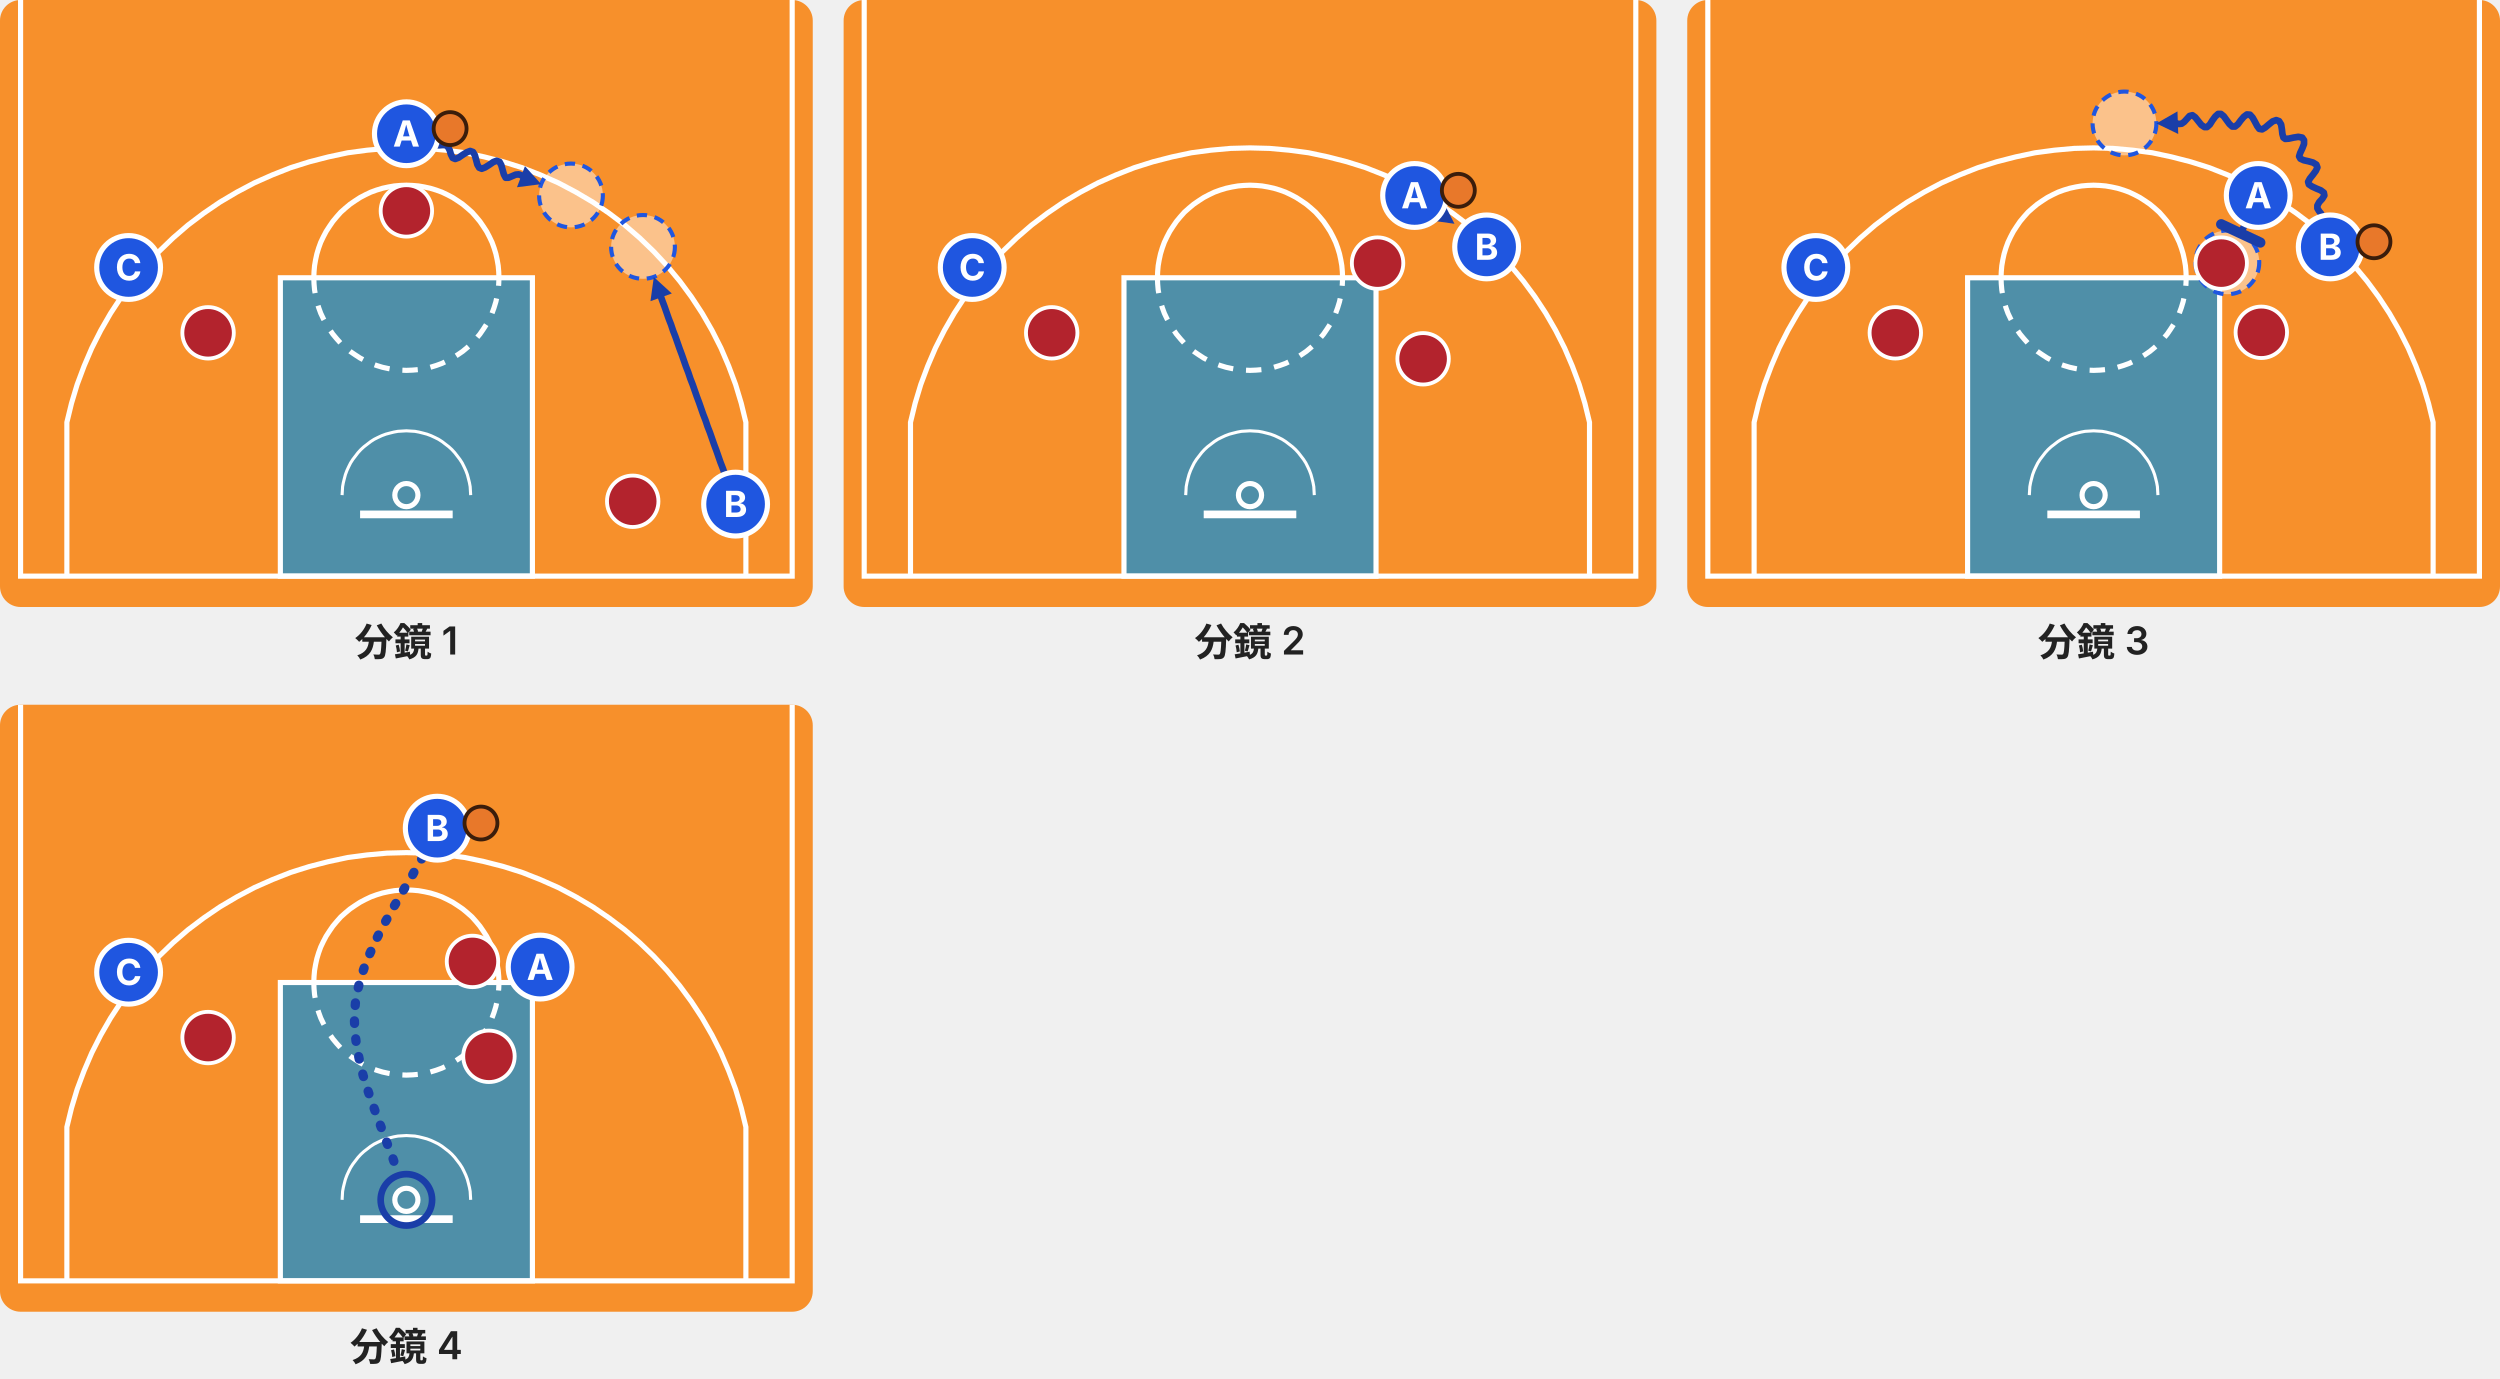
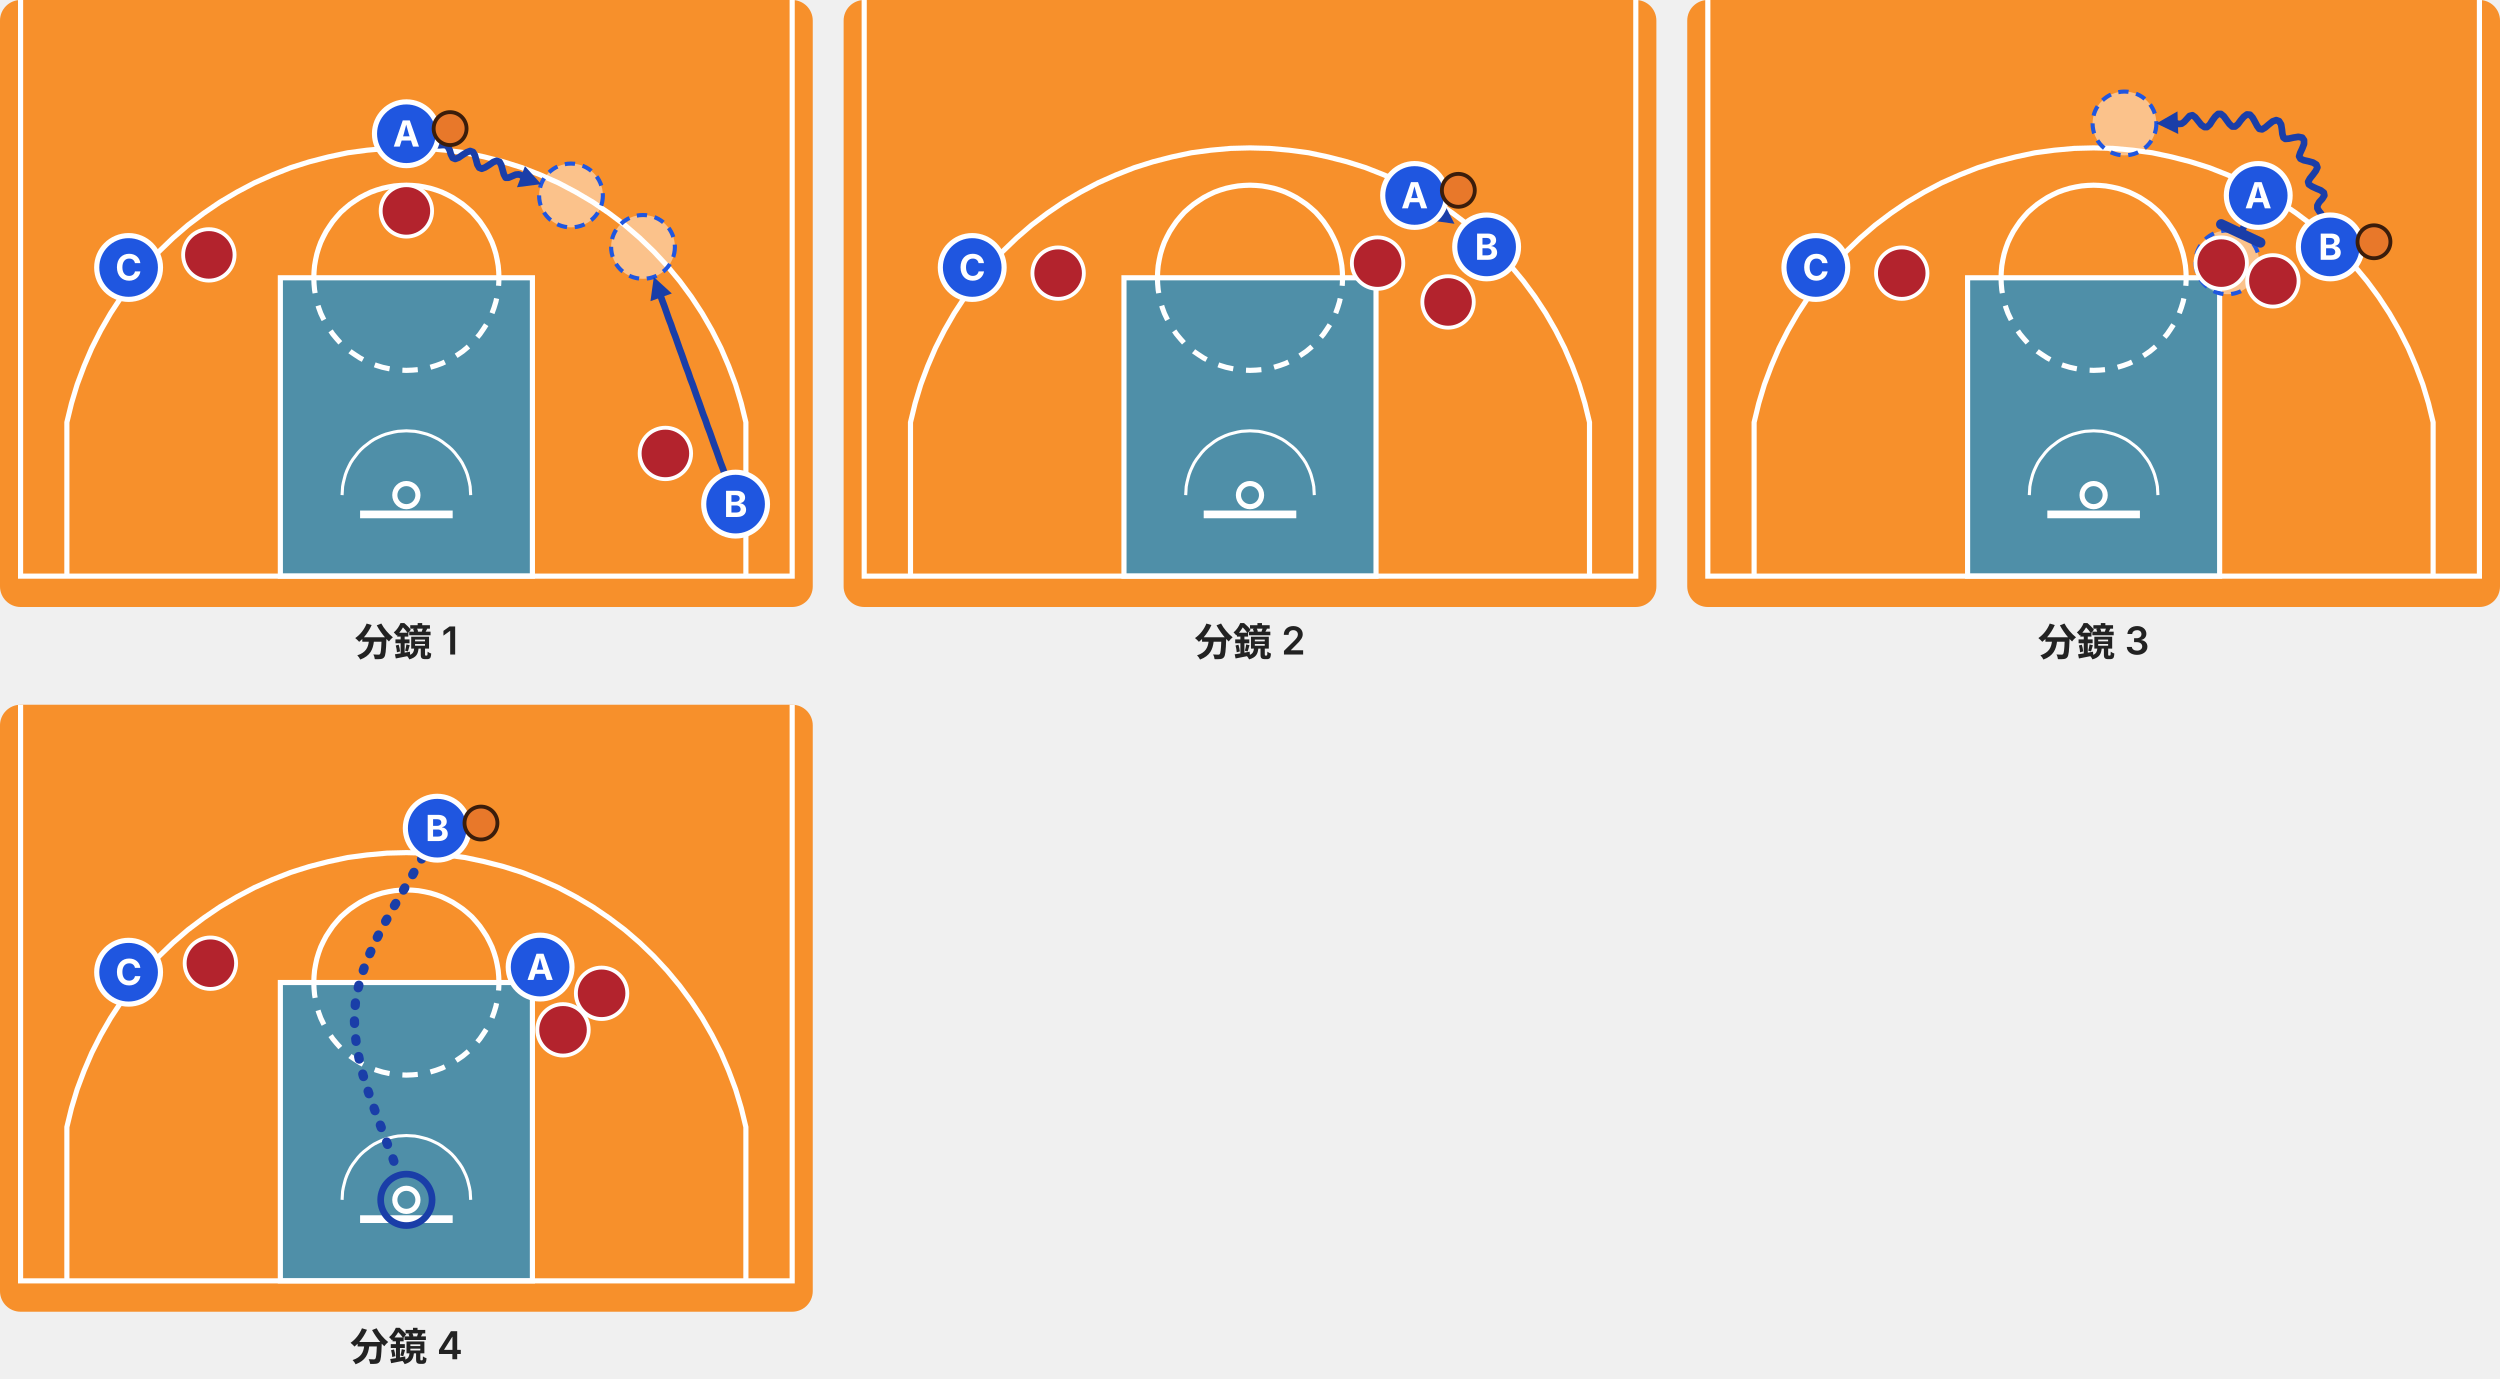
<svg xmlns="http://www.w3.org/2000/svg" viewBox="0 0 972.0 536.0" width="972.0" height="536.0" font-family="-apple-system, 'PingFang TC', 'Noto Sans TC', sans-serif">
  <g transform="translate(0,0)">
    <rect width="316.0" height="236.0" rx="8" fill="#f7902b" />
    <rect x="109.0" y="108.0" width="98.0" height="116.0" fill="#4f8fa8" stroke="#ffffff" stroke-width="2" />
    <polyline points="8.0,0.0 8.0,224.0 308.0,224.0 308.0,0.0" fill="none" stroke="#ffffff" stroke-width="2" />
    <polyline points="194.0,108.0 193.9,105.6 193.7,103.3 193.3,101.0 192.8,98.7 192.1,96.4 191.3,94.2 190.3,92.1 189.2,90.0 187.9,88.0 186.6,86.1 185.1,84.3 183.5,82.5 181.7,80.9 179.9,79.4 178.0,78.1 176.0,76.8 173.9,75.7 171.8,74.7 169.6,73.9 167.3,73.2 165.0,72.7 162.7,72.3 160.4,72.1 158.0,72.0 155.6,72.1 153.3,72.3 151.0,72.7 148.7,73.2 146.4,73.9 144.2,74.7 142.1,75.7 140.0,76.8 138.0,78.1 136.1,79.4 134.3,80.9 132.5,82.5 130.9,84.3 129.4,86.1 128.1,88.0 126.8,90.0 125.7,92.1 124.7,94.2 123.9,96.4 123.2,98.7 122.7,101.0 122.3,103.3 122.1,105.6 122.0,108.0" fill="none" stroke="#ffffff" stroke-width="2" />
    <polyline points="122.0,108.0 122.1,110.4 122.3,112.7 122.7,115.0 123.2,117.3 123.9,119.6 124.7,121.8 125.7,123.9 126.8,126.0 128.1,128.0 129.4,129.9 130.9,131.7 132.5,133.5 134.3,135.1 136.1,136.6 138.0,137.9 140.0,139.2 142.1,140.3 144.2,141.3 146.4,142.1 148.7,142.8 151.0,143.3 153.3,143.7 155.6,143.9 158.0,144.0 160.4,143.9 162.7,143.7 165.0,143.3 167.3,142.8 169.6,142.1 171.8,141.3 173.9,140.3 176.0,139.2 178.0,137.9 179.9,136.6 181.7,135.1 183.5,133.5 185.1,131.7 186.6,129.9 187.9,128.0 189.2,126.0 190.3,123.9 191.3,121.8 192.1,119.6 192.8,117.3 193.3,115.0 193.7,112.7 193.9,110.4 194.0,108.0" fill="none" stroke="#ffffff" stroke-width="2" stroke-dasharray="6 5" />
    <polyline points="290.0,224.0 290.0,164.2 288.2,156.8 286.0,149.5 283.3,142.3 280.3,135.3 276.8,128.4 273.0,121.8 268.8,115.4 264.3,109.3 259.4,103.4 254.2,97.8 248.7,92.5 242.9,87.5 236.8,82.9 230.5,78.6 223.9,74.7 217.1,71.1 210.1,68.0 203.0,65.2 195.7,62.9 188.3,61.0 180.8,59.4 173.3,58.4 165.6,57.7 158.0,57.5 150.4,57.7 142.7,58.4 135.2,59.4 127.7,61.0 120.3,62.9 113.0,65.2 105.9,68.0 98.9,71.1 92.1,74.7 85.5,78.6 79.2,82.9 73.1,87.5 67.3,92.5 61.8,97.8 56.6,103.4 51.7,109.3 47.2,115.4 43.0,121.8 39.2,128.4 35.7,135.3 32.7,142.3 30.0,149.5 27.8,156.8 26.0,164.2 26.0,224.0" fill="none" stroke="#ffffff" stroke-width="2" />
    <polyline points="183.0,192.5 182.9,190.9 182.8,189.2 182.5,187.6 182.1,186.0 181.7,184.5 181.1,182.9 180.4,181.4 179.7,180.0 178.8,178.6 177.8,177.3 176.8,176.0 175.7,174.8 174.5,173.7 173.2,172.7 171.9,171.7 170.5,170.8 169.1,170.1 167.6,169.4 166.0,168.8 164.5,168.4 162.9,168.0 161.3,167.7 159.6,167.6 158.0,167.5 156.4,167.6 154.7,167.7 153.1,168.0 151.5,168.4 150.0,168.8 148.4,169.4 146.9,170.1 145.5,170.8 144.1,171.7 142.8,172.7 141.5,173.7 140.3,174.8 139.2,176.0 138.2,177.3 137.2,178.6 136.3,180.0 135.6,181.4 134.9,182.9 134.3,184.5 133.9,186.0 133.5,187.6 133.2,189.2 133.1,190.9 133.0,192.5" fill="none" stroke="#ffffff" stroke-width="1.2" />
    <line x1="140.0" y1="200.0" x2="176.0" y2="200.0" stroke="#ffffff" stroke-width="3" />
    <circle cx="158.0" cy="192.5" r="4.5" fill="none" stroke="#ffffff" stroke-width="2" />
    <circle cx="222.0" cy="76.0" r="12.4" fill="#ffffff" fill-opacity="0.45" stroke="#1f56e0" stroke-width="1.6" stroke-dasharray="4 3" />
    <circle cx="250.0" cy="96.0" r="12.4" fill="#ffffff" fill-opacity="0.45" stroke="#1f56e0" stroke-width="1.6" stroke-dasharray="4 3" />
    <polyline points="169.6,56.4 170.7,56.5 171.9,56.4 173.1,56.4 174.1,57.0 174.8,58.3 175.3,60.0 176.0,61.4 177.0,61.8 178.3,61.3 179.9,60.2 181.5,59.2 182.8,58.7 183.9,59.1 184.6,60.3 185.1,62.1 185.6,64.0 186.3,65.2 187.3,65.6 188.6,65.1 190.2,64.1 191.8,63.0 193.1,62.5 194.2,62.9 194.9,64.2 195.4,66.0 195.9,67.8 196.6,69.1 197.7,69.1 199.1,68.5 200.5,67.9 201.7,67.8 202.8,68.2 203.7,69.0 204.0,69.3" fill="none" stroke="#1a3ea8" stroke-width="2.6" stroke-linecap="round" stroke-linejoin="round" />
    <polygon points="210.4,71.6 204.1,64.6 201.0,72.8" fill="#1a3ea8" />
    <polyline points="281.8,184.3 281.0,182.0 280.1,179.7 279.3,177.4 278.5,175.1 277.6,172.7 276.8,170.4 276.0,168.1 275.1,165.8 274.3,163.4 273.4,161.1 272.6,158.8 271.8,156.5 270.9,154.1 270.1,151.8 269.3,149.5 268.4,147.2 267.6,144.8 266.7,142.5 265.9,140.2 265.1,137.9 264.2,135.5 263.4,133.2 262.6,130.9 261.7,128.6 260.9,126.2 260.0,123.9 259.2,121.6 258.4,119.3 257.5,116.9 256.7,114.6 256.5,114.1" fill="none" stroke="#1a3ea8" stroke-width="2.6" stroke-linecap="round" stroke-linejoin="round" />
    <polygon points="254.2,107.7 252.9,117.1 261.2,114.1" fill="#1a3ea8" />
    <circle cx="158.0" cy="82.0" r="10.0" fill="#b3232d" stroke="#fff" stroke-width="1.5" />
-     <circle cx="246.0" cy="194.9" r="10.0" fill="#b3232d" stroke="#fff" stroke-width="1.5" />
-     <circle cx="80.9" cy="129.4" r="10.0" fill="#b3232d" stroke="#fff" stroke-width="1.5" />
+     <circle cx="258.7" cy="176.3" r="10.0" fill="#b3232d" stroke="#fff" stroke-width="1.5" />
+     <circle cx="81.2" cy="99.1" r="10.0" fill="#b3232d" stroke="#fff" stroke-width="1.5" />
    <circle cx="158.0" cy="52.0" r="12.4" fill="#1f56e0" stroke="#fff" stroke-width="2" />
    <text x="158.0" y="57.0" font-size="14" font-weight="700" fill="#fff" text-anchor="middle">A</text>
    <circle cx="286.0" cy="196.0" r="12.4" fill="#1f56e0" stroke="#fff" stroke-width="2" />
    <text x="286.0" y="201.0" font-size="14" font-weight="700" fill="#fff" text-anchor="middle">B</text>
    <circle cx="50.0" cy="104.0" r="12.4" fill="#1f56e0" stroke="#fff" stroke-width="2" />
    <text x="50.0" y="109.0" font-size="14" font-weight="700" fill="#fff" text-anchor="middle">C</text>
    <circle cx="175.0" cy="50.0" r="6.4" fill="#e8782a" stroke="#3b1d0b" stroke-width="1.5" />
    <text x="158.0" y="255.0" font-size="15" font-weight="600" fill="#222" text-anchor="middle">分鏡 1</text>
  </g>
  <g transform="translate(328,0)">
    <rect width="316.0" height="236.0" rx="8" fill="#f7902b" />
    <rect x="109.0" y="108.0" width="98.0" height="116.0" fill="#4f8fa8" stroke="#ffffff" stroke-width="2" />
    <polyline points="8.0,0.0 8.0,224.0 308.0,224.0 308.0,0.0" fill="none" stroke="#ffffff" stroke-width="2" />
    <polyline points="194.0,108.0 193.9,105.6 193.7,103.3 193.3,101.0 192.8,98.7 192.1,96.4 191.3,94.2 190.3,92.1 189.2,90.0 187.9,88.0 186.6,86.1 185.1,84.3 183.5,82.5 181.7,80.9 179.9,79.4 178.0,78.1 176.0,76.8 173.9,75.7 171.8,74.7 169.6,73.9 167.3,73.2 165.0,72.7 162.7,72.3 160.4,72.1 158.0,72.0 155.6,72.1 153.3,72.3 151.0,72.7 148.7,73.2 146.4,73.9 144.2,74.7 142.1,75.7 140.0,76.8 138.0,78.1 136.1,79.4 134.3,80.9 132.5,82.5 130.9,84.3 129.4,86.1 128.1,88.0 126.8,90.0 125.7,92.1 124.7,94.2 123.9,96.4 123.2,98.7 122.7,101.0 122.3,103.3 122.1,105.6 122.0,108.0" fill="none" stroke="#ffffff" stroke-width="2" />
    <polyline points="122.0,108.0 122.1,110.4 122.3,112.7 122.7,115.0 123.2,117.3 123.9,119.6 124.7,121.8 125.7,123.9 126.8,126.0 128.1,128.0 129.4,129.9 130.9,131.7 132.5,133.5 134.3,135.1 136.1,136.6 138.0,137.9 140.0,139.2 142.1,140.3 144.2,141.3 146.4,142.1 148.7,142.8 151.0,143.3 153.3,143.7 155.6,143.9 158.0,144.0 160.4,143.9 162.7,143.7 165.0,143.3 167.3,142.8 169.6,142.1 171.8,141.3 173.9,140.3 176.0,139.2 178.0,137.9 179.9,136.6 181.7,135.1 183.5,133.5 185.1,131.7 186.6,129.9 187.9,128.0 189.2,126.0 190.3,123.9 191.3,121.8 192.1,119.6 192.8,117.3 193.3,115.0 193.7,112.7 193.9,110.4 194.0,108.0" fill="none" stroke="#ffffff" stroke-width="2" stroke-dasharray="6 5" />
    <polyline points="290.0,224.0 290.0,164.2 288.2,156.8 286.0,149.5 283.3,142.3 280.3,135.3 276.8,128.4 273.0,121.8 268.8,115.4 264.3,109.3 259.4,103.4 254.2,97.8 248.7,92.5 242.9,87.5 236.8,82.9 230.5,78.6 223.9,74.7 217.1,71.1 210.1,68.0 203.0,65.2 195.7,62.9 188.3,61.0 180.8,59.4 173.3,58.4 165.6,57.7 158.0,57.5 150.4,57.7 142.7,58.4 135.2,59.4 127.7,61.0 120.3,62.9 113.0,65.2 105.9,68.0 98.9,71.1 92.1,74.7 85.5,78.6 79.2,82.9 73.1,87.5 67.3,92.5 61.8,97.8 56.6,103.4 51.7,109.3 47.2,115.4 43.0,121.8 39.2,128.4 35.7,135.3 32.7,142.3 30.0,149.5 27.8,156.8 26.0,164.2 26.0,224.0" fill="none" stroke="#ffffff" stroke-width="2" />
    <polyline points="183.0,192.5 182.9,190.9 182.8,189.2 182.5,187.6 182.1,186.0 181.7,184.5 181.1,182.9 180.4,181.4 179.7,180.0 178.8,178.6 177.8,177.3 176.8,176.0 175.7,174.8 174.5,173.7 173.2,172.7 171.9,171.7 170.5,170.8 169.1,170.1 167.6,169.4 166.0,168.8 164.5,168.4 162.9,168.0 161.3,167.7 159.6,167.6 158.0,167.5 156.4,167.6 154.7,167.7 153.1,168.0 151.5,168.4 150.0,168.8 148.4,169.4 146.9,170.1 145.5,170.8 144.1,171.7 142.8,172.7 141.5,173.7 140.3,174.8 139.2,176.0 138.2,177.3 137.2,178.6 136.3,180.0 135.6,181.4 134.9,182.9 134.3,184.5 133.9,186.0 133.5,187.6 133.2,189.2 133.1,190.9 133.0,192.5" fill="none" stroke="#ffffff" stroke-width="1.2" />
    <line x1="140.0" y1="200.0" x2="176.0" y2="200.0" stroke="#ffffff" stroke-width="3" />
    <circle cx="158.0" cy="192.5" r="4.5" fill="none" stroke="#ffffff" stroke-width="2" />
    <polyline points="" fill="none" stroke="#1a3ea8" stroke-width="2.6" stroke-linecap="round" stroke-linejoin="round" stroke-dasharray="7 6" />
    <polygon points="237.5,87.0 233.2,78.6 228.1,85.7" fill="#1a3ea8" />
    <circle cx="207.6" cy="102.3" r="10.0" fill="#b3232d" stroke="#fff" stroke-width="1.5" />
-     <circle cx="225.3" cy="139.5" r="10.0" fill="#b3232d" stroke="#fff" stroke-width="1.5" />
-     <circle cx="80.9" cy="129.4" r="10.0" fill="#b3232d" stroke="#fff" stroke-width="1.5" />
+     <circle cx="235.0" cy="117.4" r="10.0" fill="#b3232d" stroke="#fff" stroke-width="1.5" />
+     <circle cx="83.4" cy="106.2" r="10.0" fill="#b3232d" stroke="#fff" stroke-width="1.5" />
    <circle cx="222.0" cy="76.0" r="12.4" fill="#1f56e0" stroke="#fff" stroke-width="2" />
    <text x="222.0" y="81.0" font-size="14" font-weight="700" fill="#fff" text-anchor="middle">A</text>
    <circle cx="250.0" cy="96.0" r="12.4" fill="#1f56e0" stroke="#fff" stroke-width="2" />
    <text x="250.0" y="101.0" font-size="14" font-weight="700" fill="#fff" text-anchor="middle">B</text>
    <circle cx="50.0" cy="104.0" r="12.4" fill="#1f56e0" stroke="#fff" stroke-width="2" />
    <text x="50.0" y="109.0" font-size="14" font-weight="700" fill="#fff" text-anchor="middle">C</text>
    <circle cx="239.0" cy="74.0" r="6.4" fill="#e8782a" stroke="#3b1d0b" stroke-width="1.5" />
    <text x="158.0" y="255.0" font-size="15" font-weight="600" fill="#222" text-anchor="middle">分鏡 2</text>
  </g>
  <g transform="translate(656,0)">
    <rect width="316.0" height="236.0" rx="8" fill="#f7902b" />
    <rect x="109.0" y="108.0" width="98.0" height="116.0" fill="#4f8fa8" stroke="#ffffff" stroke-width="2" />
    <polyline points="8.0,0.0 8.0,224.0 308.0,224.0 308.0,0.0" fill="none" stroke="#ffffff" stroke-width="2" />
    <polyline points="194.0,108.0 193.9,105.6 193.7,103.3 193.3,101.0 192.8,98.7 192.1,96.4 191.3,94.2 190.3,92.1 189.2,90.0 187.9,88.0 186.6,86.1 185.1,84.3 183.5,82.5 181.7,80.9 179.9,79.4 178.0,78.1 176.0,76.8 173.9,75.7 171.8,74.7 169.6,73.9 167.3,73.2 165.0,72.7 162.7,72.3 160.4,72.1 158.0,72.0 155.6,72.1 153.3,72.3 151.0,72.7 148.7,73.2 146.4,73.9 144.2,74.7 142.1,75.7 140.0,76.8 138.0,78.1 136.1,79.4 134.3,80.9 132.5,82.5 130.9,84.3 129.4,86.1 128.1,88.0 126.8,90.0 125.7,92.1 124.7,94.2 123.9,96.4 123.2,98.7 122.7,101.0 122.3,103.3 122.1,105.6 122.0,108.0" fill="none" stroke="#ffffff" stroke-width="2" />
    <polyline points="122.0,108.0 122.1,110.4 122.3,112.7 122.7,115.0 123.2,117.3 123.9,119.6 124.7,121.8 125.7,123.9 126.8,126.0 128.1,128.0 129.4,129.9 130.9,131.7 132.5,133.5 134.3,135.1 136.1,136.6 138.0,137.9 140.0,139.2 142.1,140.3 144.2,141.3 146.4,142.1 148.7,142.8 151.0,143.3 153.3,143.7 155.6,143.9 158.0,144.0 160.4,143.9 162.7,143.7 165.0,143.3 167.3,142.8 169.6,142.1 171.8,141.3 173.9,140.3 176.0,139.2 178.0,137.9 179.9,136.6 181.7,135.1 183.5,133.5 185.1,131.7 186.6,129.9 187.9,128.0 189.2,126.0 190.3,123.9 191.3,121.8 192.1,119.6 192.8,117.3 193.3,115.0 193.7,112.7 193.9,110.4 194.0,108.0" fill="none" stroke="#ffffff" stroke-width="2" stroke-dasharray="6 5" />
    <polyline points="290.0,224.0 290.0,164.2 288.2,156.8 286.0,149.5 283.3,142.3 280.3,135.3 276.8,128.4 273.0,121.8 268.8,115.4 264.3,109.3 259.4,103.4 254.2,97.8 248.7,92.5 242.9,87.5 236.8,82.9 230.5,78.6 223.9,74.7 217.1,71.1 210.1,68.0 203.0,65.2 195.7,62.9 188.3,61.0 180.8,59.4 173.3,58.4 165.6,57.7 158.0,57.5 150.4,57.7 142.7,58.4 135.2,59.4 127.7,61.0 120.3,62.9 113.0,65.2 105.9,68.0 98.9,71.1 92.1,74.7 85.5,78.6 79.2,82.9 73.1,87.5 67.3,92.5 61.8,97.8 56.6,103.4 51.7,109.3 47.2,115.4 43.0,121.8 39.2,128.4 35.7,135.3 32.7,142.3 30.0,149.5 27.8,156.8 26.0,164.2 26.0,224.0" fill="none" stroke="#ffffff" stroke-width="2" />
    <polyline points="183.0,192.5 182.9,190.9 182.8,189.2 182.5,187.6 182.1,186.0 181.7,184.5 181.1,182.9 180.4,181.4 179.7,180.0 178.8,178.6 177.8,177.3 176.8,176.0 175.7,174.8 174.5,173.7 173.2,172.7 171.9,171.7 170.5,170.8 169.1,170.1 167.6,169.4 166.0,168.8 164.5,168.4 162.9,168.0 161.3,167.7 159.6,167.6 158.0,167.5 156.4,167.6 154.7,167.7 153.1,168.0 151.5,168.4 150.0,168.8 148.4,169.4 146.9,170.1 145.5,170.8 144.1,171.7 142.8,172.7 141.5,173.7 140.3,174.8 139.2,176.0 138.2,177.3 137.2,178.6 136.3,180.0 135.6,181.4 134.9,182.9 134.3,184.5 133.9,186.0 133.5,187.6 133.2,189.2 133.1,190.9 133.0,192.5" fill="none" stroke="#ffffff" stroke-width="1.2" />
    <line x1="140.0" y1="200.0" x2="176.0" y2="200.0" stroke="#ffffff" stroke-width="3" />
    <circle cx="158.0" cy="192.5" r="4.5" fill="none" stroke="#ffffff" stroke-width="2" />
    <circle cx="170.0" cy="48.0" r="12.4" fill="#ffffff" fill-opacity="0.45" stroke="#1f56e0" stroke-width="1.6" stroke-dasharray="4 3" />
    <circle cx="210.0" cy="102.0" r="12.4" fill="#ffffff" fill-opacity="0.45" stroke="#1f56e0" stroke-width="1.6" stroke-dasharray="4 3" />
    <polyline points="246.8,84.0 246.4,83.0 245.6,82.0 245.0,81.0 245.0,79.9 245.7,78.6 246.9,77.3 247.7,76.0 247.5,74.9 246.3,74.0 244.6,73.3 242.9,72.5 241.7,71.7 241.4,70.7 242.1,69.4 243.3,67.9 244.4,66.4 245.0,65.1 244.6,64.0 243.3,63.2 241.5,62.7 239.7,62.3 238.4,61.7 237.9,60.8 238.3,59.5 239.1,57.8 239.8,56.0 239.8,54.5 239.1,53.5 237.6,53.2 235.7,53.5 233.9,53.9 232.5,54.0 231.8,53.5 231.4,52.1 231.2,50.3 230.9,48.4 230.1,47.1 229.0,46.7 227.6,47.2 226.1,48.4 224.7,49.6 223.5,50.3 222.4,50.1 221.6,49.0 220.7,47.3 219.8,45.7 218.8,44.6 217.6,44.5 216.4,45.4 215.2,46.8 214.1,48.3 213.0,49.2 211.9,49.2 210.8,48.2 209.7,46.7 208.6,45.2 207.5,44.3 206.4,44.3 205.3,45.3 204.2,46.8 203.2,48.4 202.1,49.4 201.1,49.4 199.9,48.6 198.7,47.1 197.5,45.6 196.4,44.8 195.3,45.1 194.3,46.2 193.2,47.4 192.2,48.1 191.1,48.2 190.0,47.9 189.2,47.7" fill="none" stroke="#1a3ea8" stroke-width="2.6" stroke-linecap="round" stroke-linejoin="round" />
    <polygon points="182.4,48.0 190.9,52.1 190.6,43.3" fill="#1a3ea8" />
    <polyline points="216.8,87.3 216.0,89.0 215.2,90.7" fill="none" stroke="#1a3ea8" stroke-width="2.6" stroke-linecap="round" stroke-linejoin="round" />
    <line x1="222.8" y1="94.3" x2="207.6" y2="87.2" stroke="#1a3ea8" stroke-width="4" stroke-linecap="round" />
    <circle cx="207.6" cy="102.3" r="10.0" fill="#b3232d" stroke="#fff" stroke-width="1.5" />
-     <circle cx="223.2" cy="129.2" r="10.0" fill="#b3232d" stroke="#fff" stroke-width="1.5" />
-     <circle cx="80.9" cy="129.4" r="10.0" fill="#b3232d" stroke="#fff" stroke-width="1.5" />
+     <circle cx="227.7" cy="109.2" r="10.0" fill="#b3232d" stroke="#fff" stroke-width="1.5" />
+     <circle cx="83.4" cy="106.2" r="10.0" fill="#b3232d" stroke="#fff" stroke-width="1.5" />
    <circle cx="222.0" cy="76.0" r="12.4" fill="#1f56e0" stroke="#fff" stroke-width="2" />
    <text x="222.0" y="81.0" font-size="14" font-weight="700" fill="#fff" text-anchor="middle">A</text>
    <circle cx="250.0" cy="96.0" r="12.4" fill="#1f56e0" stroke="#fff" stroke-width="2" />
    <text x="250.0" y="101.0" font-size="14" font-weight="700" fill="#fff" text-anchor="middle">B</text>
    <circle cx="50.0" cy="104.0" r="12.4" fill="#1f56e0" stroke="#fff" stroke-width="2" />
    <text x="50.0" y="109.0" font-size="14" font-weight="700" fill="#fff" text-anchor="middle">C</text>
    <circle cx="267.0" cy="94.0" r="6.4" fill="#e8782a" stroke="#3b1d0b" stroke-width="1.5" />
    <text x="158.0" y="255.0" font-size="15" font-weight="600" fill="#222" text-anchor="middle">分鏡 3</text>
  </g>
  <g transform="translate(0,274)">
    <rect width="316.0" height="236.0" rx="8" fill="#f7902b" />
    <rect x="109.0" y="108.0" width="98.0" height="116.0" fill="#4f8fa8" stroke="#ffffff" stroke-width="2" />
    <polyline points="8.0,0.0 8.0,224.0 308.0,224.0 308.0,0.0" fill="none" stroke="#ffffff" stroke-width="2" />
    <polyline points="194.0,108.0 193.9,105.6 193.7,103.3 193.3,101.0 192.8,98.7 192.1,96.4 191.3,94.2 190.3,92.1 189.2,90.0 187.9,88.0 186.6,86.1 185.1,84.3 183.5,82.5 181.7,80.9 179.9,79.4 178.0,78.1 176.0,76.8 173.9,75.7 171.8,74.7 169.6,73.9 167.3,73.2 165.0,72.7 162.7,72.3 160.4,72.1 158.0,72.0 155.6,72.1 153.3,72.3 151.0,72.7 148.7,73.2 146.4,73.9 144.2,74.7 142.1,75.7 140.0,76.8 138.0,78.1 136.1,79.4 134.3,80.9 132.5,82.5 130.9,84.3 129.4,86.1 128.1,88.0 126.8,90.0 125.7,92.1 124.7,94.2 123.9,96.4 123.2,98.7 122.7,101.0 122.3,103.3 122.1,105.6 122.0,108.0" fill="none" stroke="#ffffff" stroke-width="2" />
    <polyline points="122.0,108.0 122.1,110.4 122.3,112.7 122.7,115.0 123.2,117.3 123.9,119.6 124.7,121.8 125.7,123.9 126.8,126.0 128.1,128.0 129.4,129.9 130.9,131.7 132.5,133.5 134.3,135.1 136.1,136.6 138.0,137.9 140.0,139.2 142.1,140.3 144.2,141.3 146.4,142.1 148.7,142.8 151.0,143.3 153.3,143.7 155.6,143.9 158.0,144.0 160.4,143.9 162.7,143.7 165.0,143.3 167.3,142.8 169.6,142.1 171.8,141.3 173.9,140.3 176.0,139.2 178.0,137.9 179.9,136.6 181.7,135.1 183.5,133.5 185.1,131.7 186.6,129.9 187.9,128.0 189.2,126.0 190.3,123.9 191.3,121.8 192.1,119.6 192.8,117.3 193.3,115.0 193.7,112.7 193.9,110.4 194.0,108.0" fill="none" stroke="#ffffff" stroke-width="2" stroke-dasharray="6 5" />
    <polyline points="290.0,224.0 290.0,164.2 288.2,156.8 286.0,149.5 283.3,142.3 280.3,135.3 276.8,128.4 273.0,121.8 268.8,115.4 264.3,109.3 259.4,103.4 254.2,97.8 248.7,92.5 242.9,87.5 236.8,82.9 230.5,78.6 223.9,74.7 217.1,71.1 210.1,68.0 203.0,65.2 195.7,62.9 188.3,61.0 180.8,59.4 173.3,58.4 165.6,57.7 158.0,57.5 150.4,57.7 142.7,58.4 135.2,59.4 127.7,61.0 120.3,62.9 113.0,65.2 105.9,68.0 98.9,71.1 92.1,74.7 85.5,78.6 79.2,82.9 73.1,87.5 67.3,92.5 61.8,97.8 56.6,103.4 51.7,109.3 47.2,115.4 43.0,121.8 39.2,128.4 35.7,135.3 32.7,142.3 30.0,149.5 27.8,156.8 26.0,164.2 26.0,224.0" fill="none" stroke="#ffffff" stroke-width="2" />
    <polyline points="183.0,192.5 182.9,190.9 182.8,189.2 182.5,187.6 182.1,186.0 181.7,184.5 181.1,182.9 180.4,181.4 179.7,180.0 178.8,178.6 177.8,177.3 176.8,176.0 175.7,174.8 174.5,173.7 173.2,172.7 171.9,171.7 170.5,170.8 169.1,170.1 167.6,169.4 166.0,168.8 164.5,168.4 162.9,168.0 161.3,167.7 159.6,167.6 158.0,167.5 156.4,167.6 154.7,167.7 153.1,168.0 151.5,168.4 150.0,168.8 148.4,169.4 146.9,170.1 145.5,170.8 144.1,171.7 142.8,172.7 141.5,173.7 140.3,174.8 139.2,176.0 138.2,177.3 137.2,178.6 136.3,180.0 135.6,181.4 134.9,182.9 134.3,184.5 133.9,186.0 133.5,187.6 133.2,189.2 133.1,190.9 133.0,192.5" fill="none" stroke="#ffffff" stroke-width="1.2" />
    <line x1="140.0" y1="200.0" x2="176.0" y2="200.0" stroke="#ffffff" stroke-width="3" />
    <circle cx="158.0" cy="192.5" r="4.5" fill="none" stroke="#ffffff" stroke-width="2" />
    <polyline points="164.4,59.1 164.3,59.3 163.0,61.5 161.7,63.7 160.5,66.0 159.2,68.2 157.8,70.5 156.5,72.7 155.2,74.9 153.9,77.2 152.6,79.4 151.4,81.7 150.1,83.9 148.9,86.1 147.7,88.4 146.6,90.6 145.5,92.9 144.5,95.2 143.5,97.4 142.6,99.7 141.7,102.0 140.9,104.3 140.2,106.5 139.6,108.8 139.0,111.1 138.6,113.4 138.2,115.8 138.0,118.1 137.8,120.4 137.8,122.8 137.9,125.1 138.0,127.5 138.3,129.8 138.6,132.2 139.0,134.6 139.5,137.0 140.0,139.4 140.6,141.8 141.2,144.2 142.0,146.6 142.7,149.0 143.5,151.4 144.3,153.8 145.2,156.2 146.1,158.7 147.0,161.1 147.9,163.5 148.8,165.9 149.7,168.3 150.6,170.8 151.6,173.2 152.5,175.6 153.3,178.0 154.2,180.5 155.0,182.9 155.1,182.9" fill="none" stroke="#1a3ea8" stroke-width="3.6" stroke-linecap="round" stroke-linejoin="round" stroke-dasharray="1 6" />
    <circle cx="158.0" cy="192.5" r="10.0" fill="none" stroke="#1a3ea8" stroke-width="2.6" />
-     <circle cx="183.7" cy="99.8" r="10.0" fill="#b3232d" stroke="#fff" stroke-width="1.5" />
-     <circle cx="190.1" cy="136.7" r="10.0" fill="#b3232d" stroke="#fff" stroke-width="1.5" />
-     <circle cx="80.9" cy="129.4" r="10.0" fill="#b3232d" stroke="#fff" stroke-width="1.5" />
+     <circle cx="218.9" cy="126.4" r="10.0" fill="#b3232d" stroke="#fff" stroke-width="1.5" />
+     <circle cx="233.9" cy="112.2" r="10.0" fill="#b3232d" stroke="#fff" stroke-width="1.5" />
+     <circle cx="81.8" cy="100.5" r="10.0" fill="#b3232d" stroke="#fff" stroke-width="1.5" />
    <circle cx="210.0" cy="102.0" r="12.4" fill="#1f56e0" stroke="#fff" stroke-width="2" />
    <text x="210.0" y="107.0" font-size="14" font-weight="700" fill="#fff" text-anchor="middle">A</text>
    <circle cx="170.0" cy="48.0" r="12.4" fill="#1f56e0" stroke="#fff" stroke-width="2" />
    <text x="170.0" y="53.0" font-size="14" font-weight="700" fill="#fff" text-anchor="middle">B</text>
    <circle cx="50.0" cy="104.0" r="12.4" fill="#1f56e0" stroke="#fff" stroke-width="2" />
    <text x="50.0" y="109.0" font-size="14" font-weight="700" fill="#fff" text-anchor="middle">C</text>
    <circle cx="187.0" cy="46.0" r="6.4" fill="#e8782a" stroke="#3b1d0b" stroke-width="1.5" />
    <text x="158.0" y="255.0" font-size="15" font-weight="600" fill="#222" text-anchor="middle">分鏡 4</text>
  </g>
</svg>
